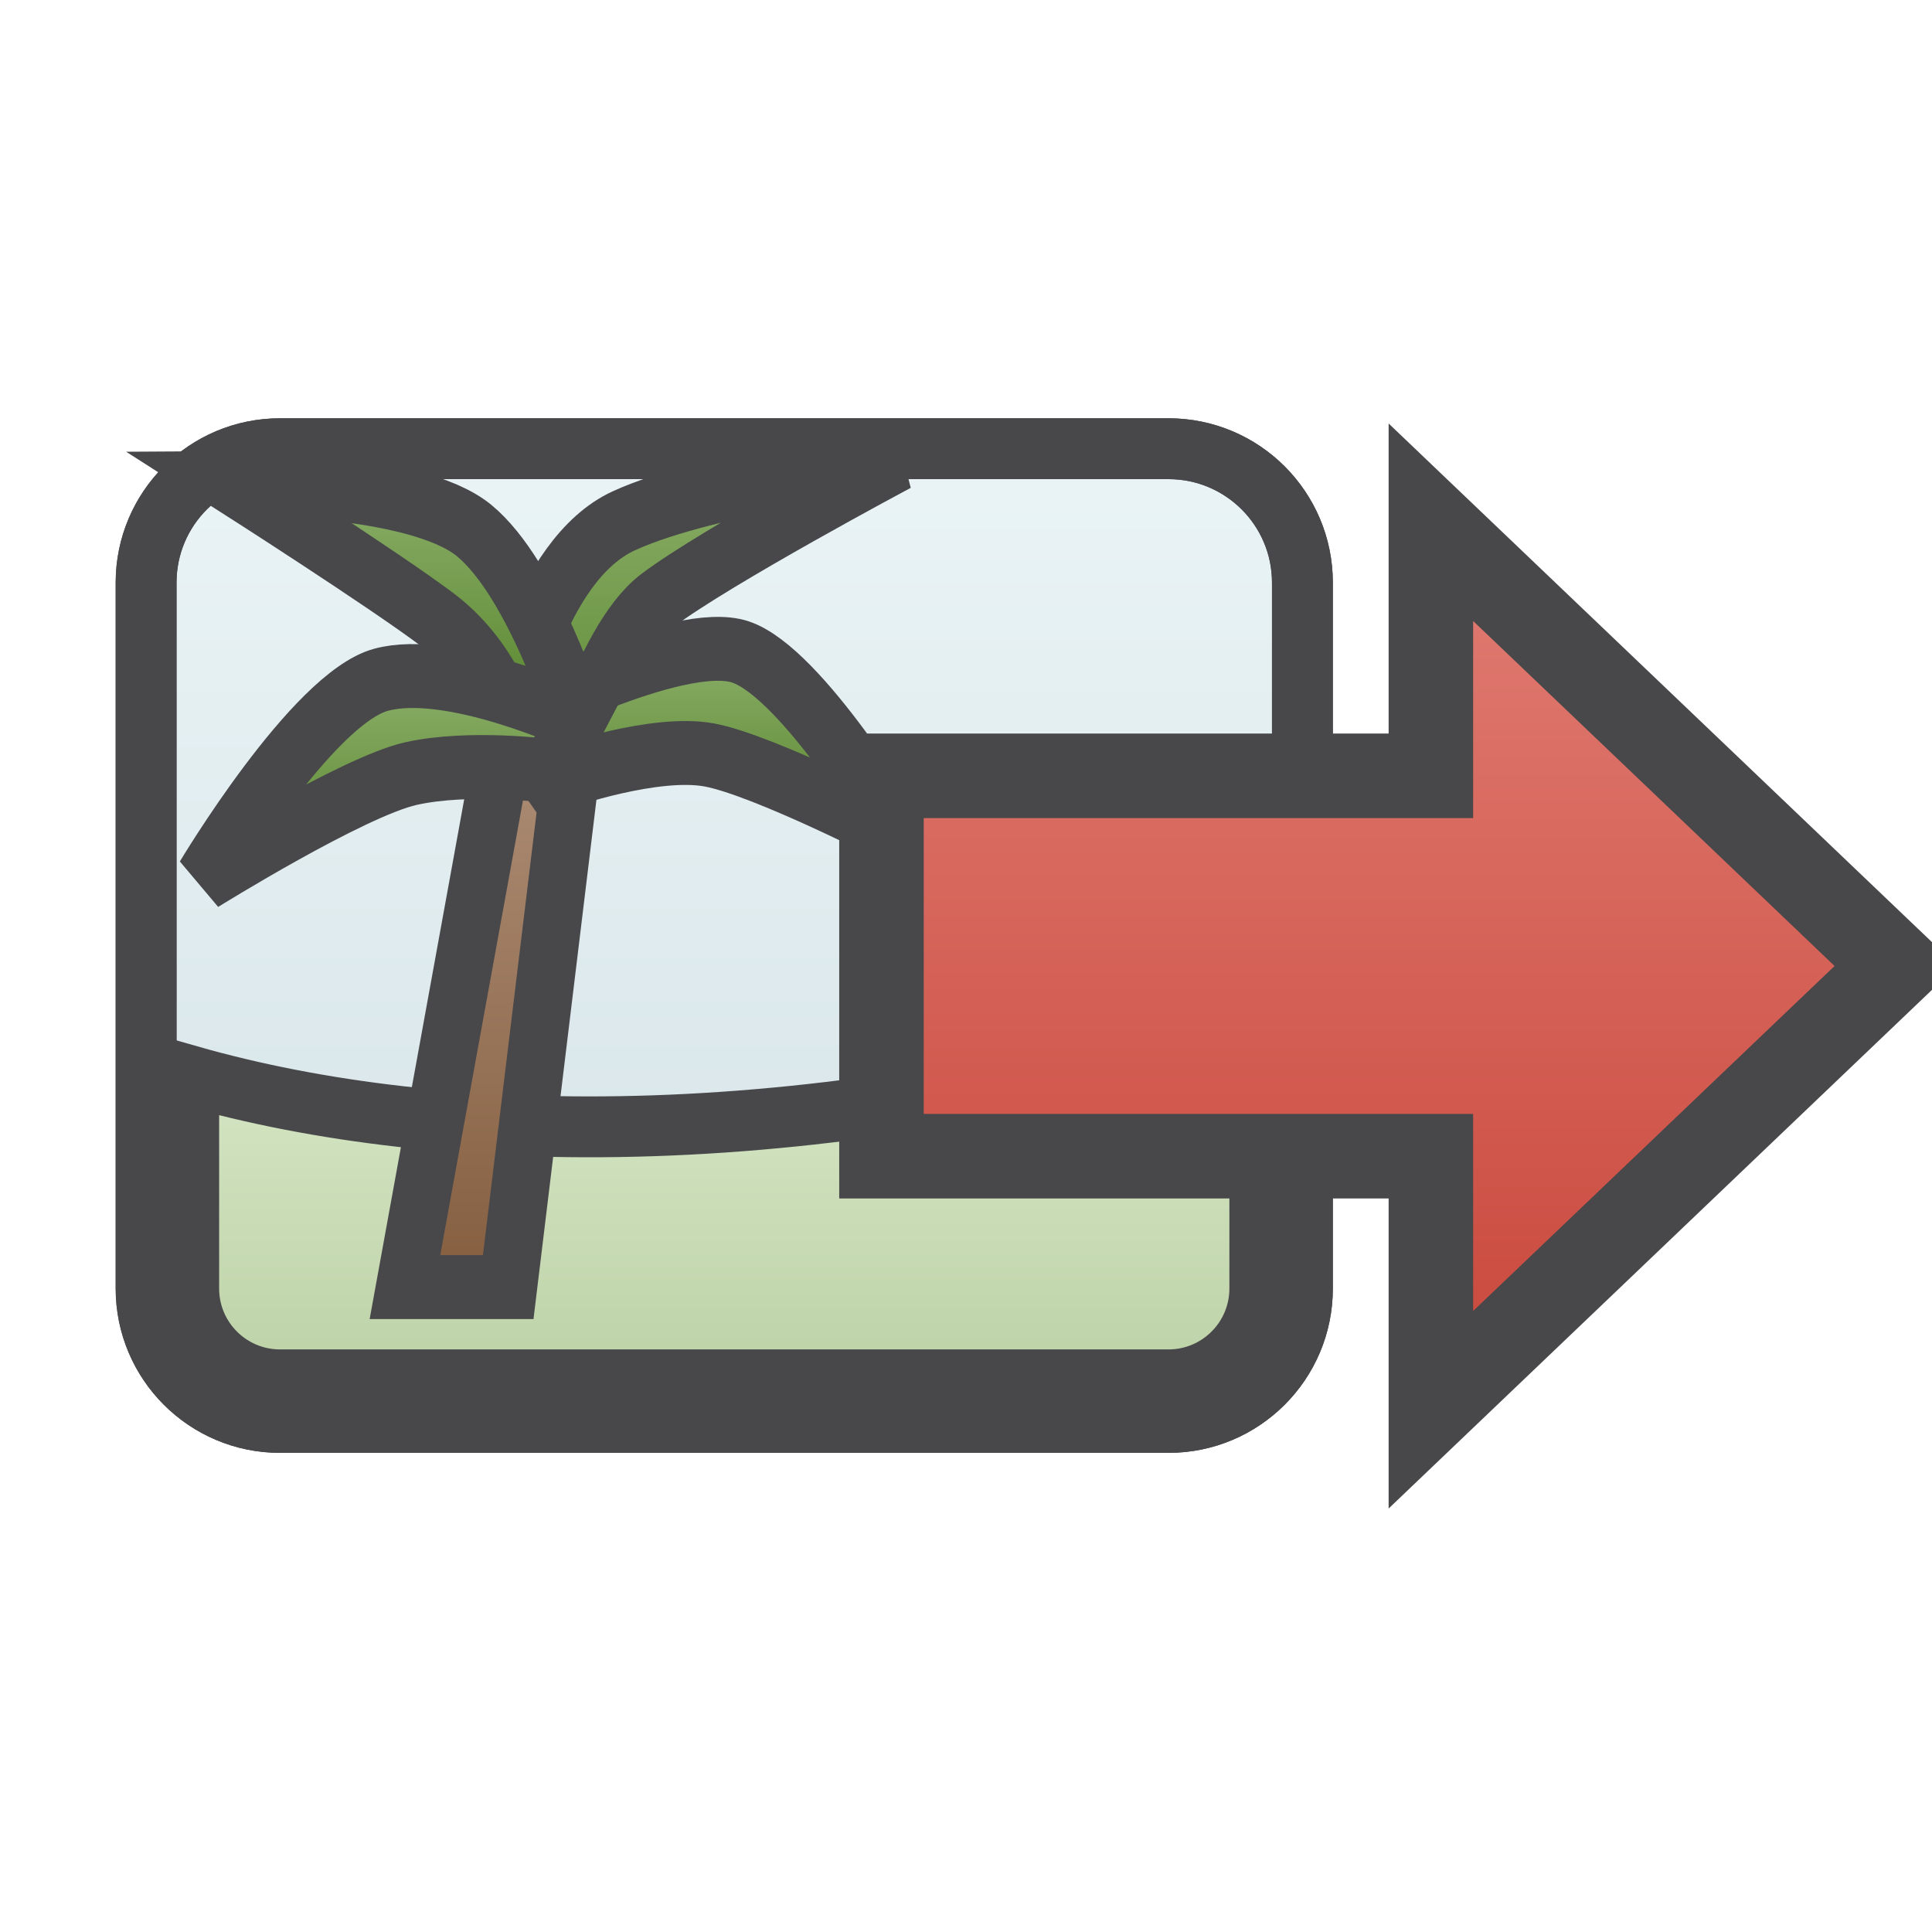
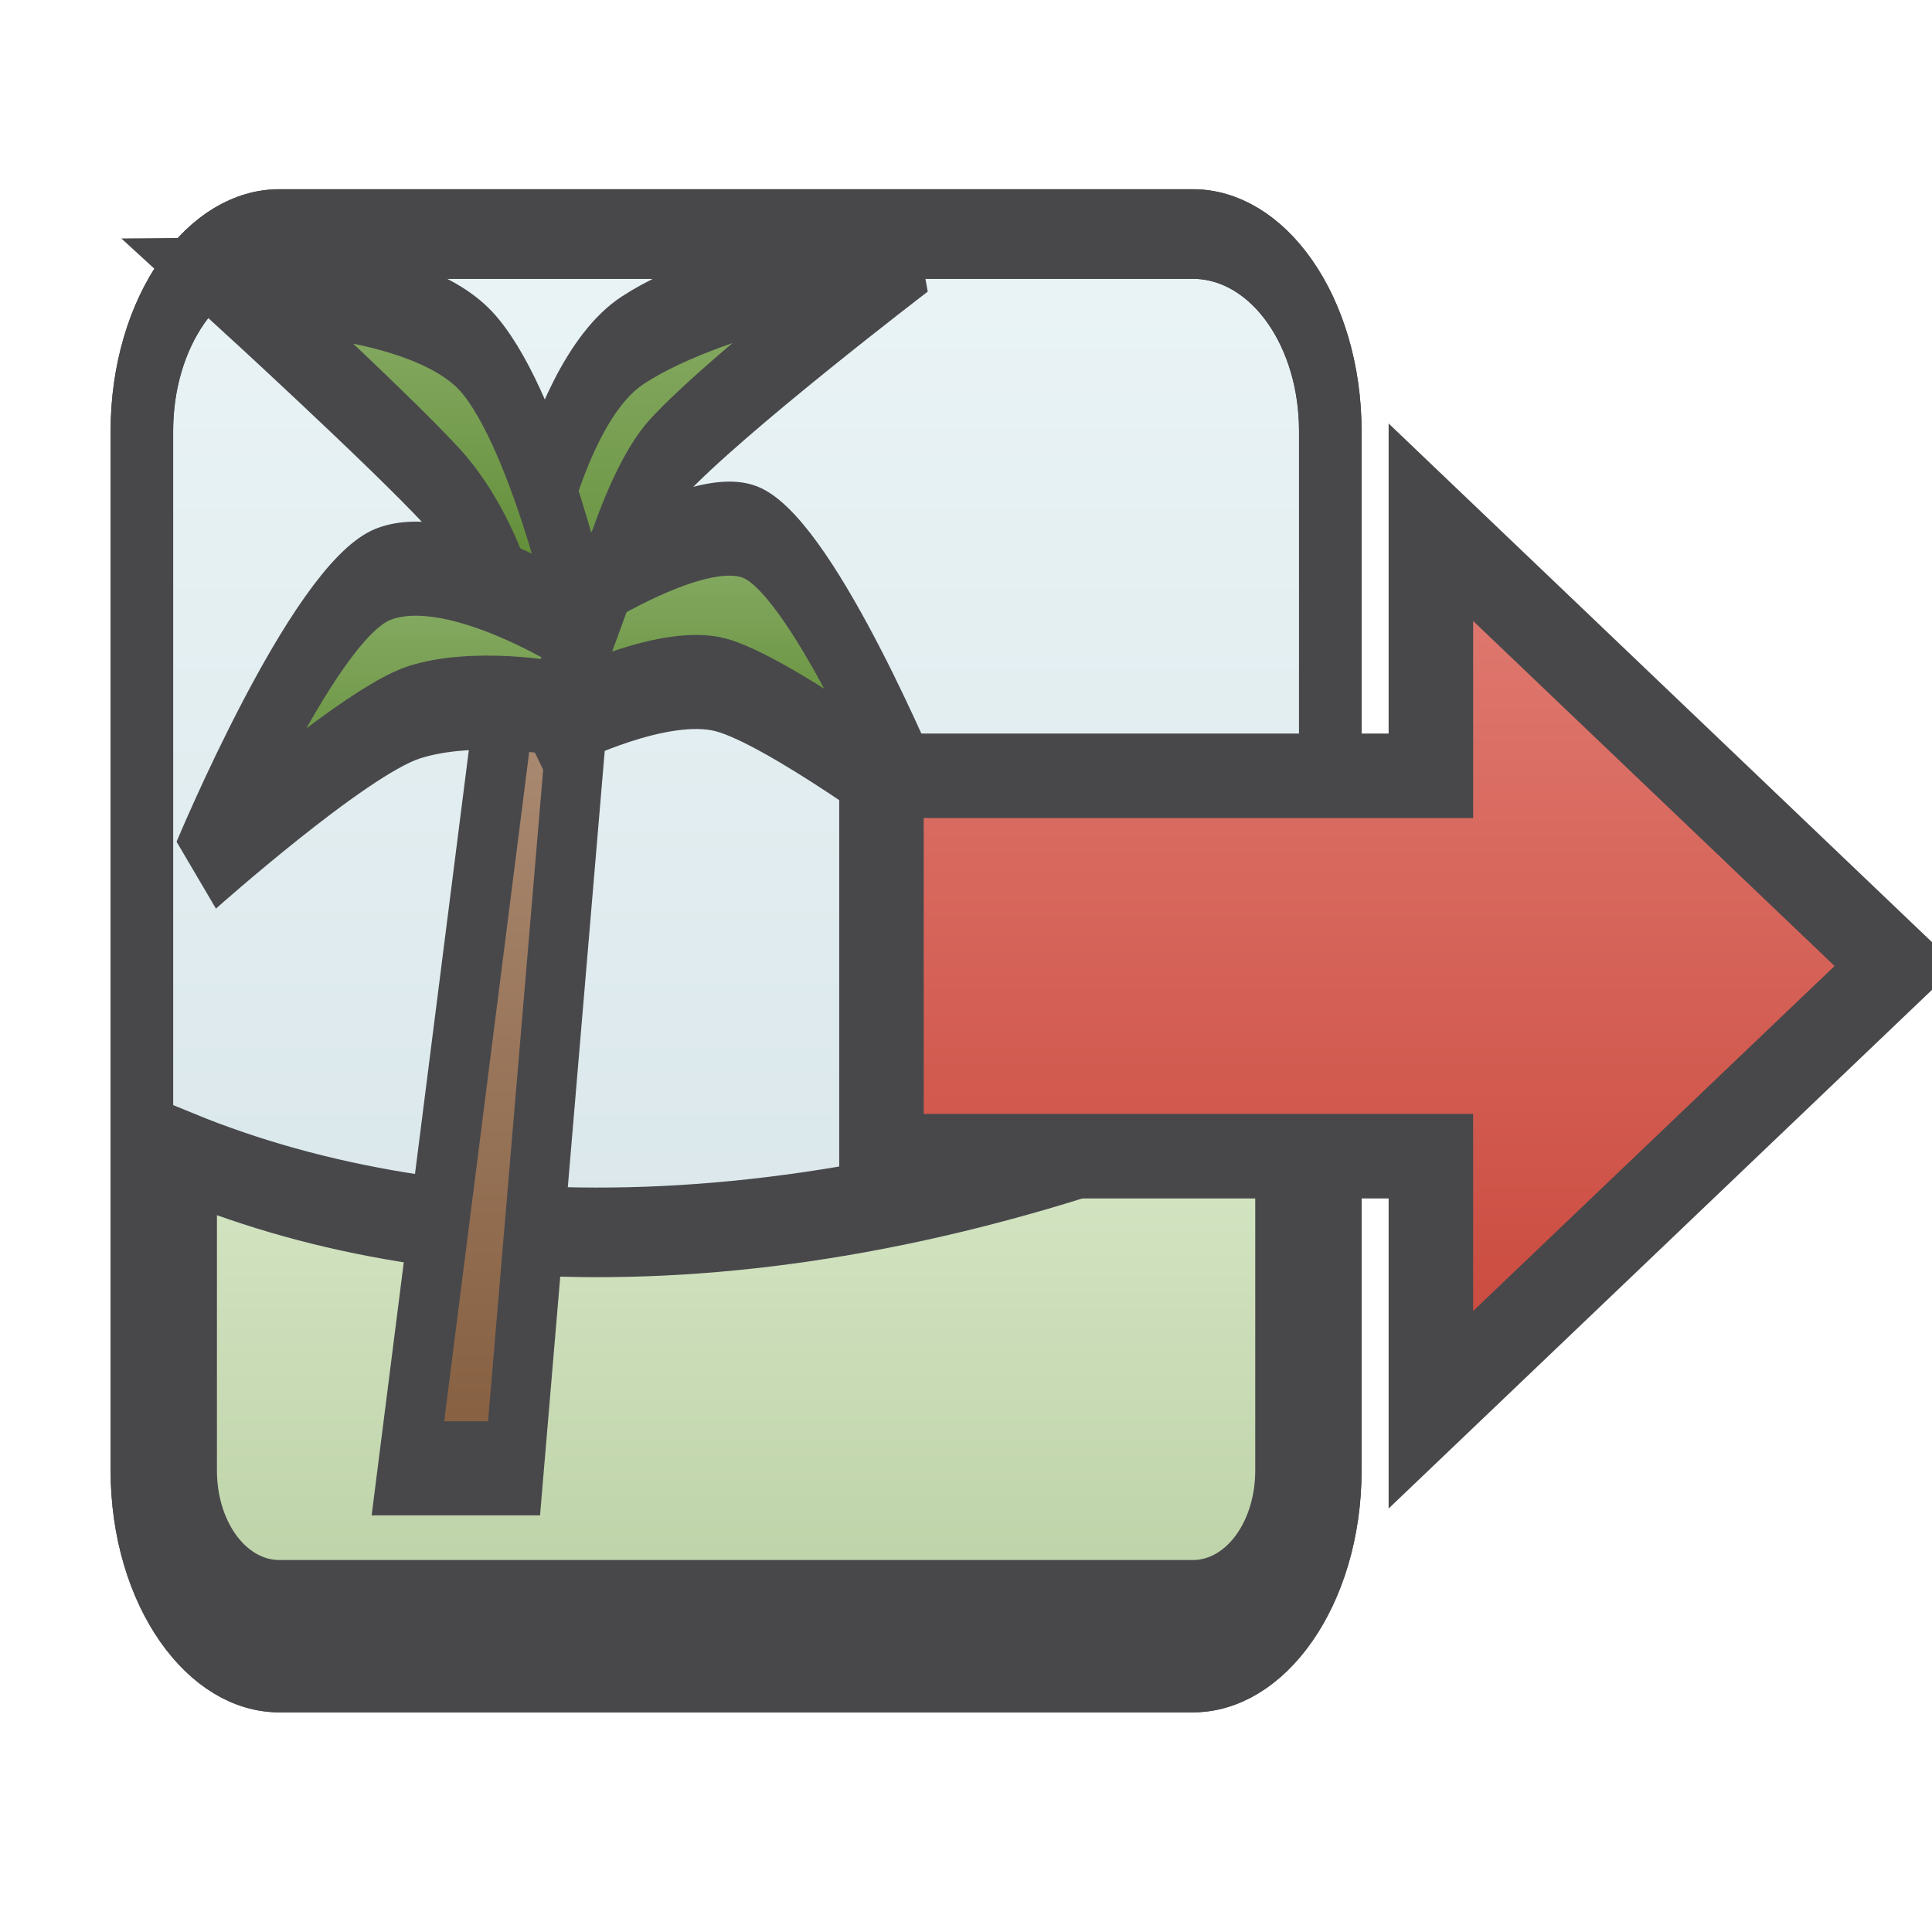
<svg xmlns="http://www.w3.org/2000/svg" width="24" height="24" viewBox="0 0 24 24">
  <defs>
    <linearGradient id="g0" x1="0" y1="0" x2="0" y2="1">
      <stop offset="0" stop-color="#EAF4F7" />
      <stop offset="1" stop-color="#D4E2E5" />
    </linearGradient>
    <linearGradient id="g1" x1="0" y1="0" x2="0" y2="1">
      <stop offset="0" stop-color="#D8E8C8" />
      <stop offset="1" stop-color="#BDD2A7" />
    </linearGradient>
    <linearGradient id="g2" x1="0" y1="0" x2="0" y2="1">
      <stop offset="0" stop-color="#AE8F78" />
      <stop offset="1" stop-color="#855E3F" />
    </linearGradient>
    <linearGradient id="g3" x1="0" y1="0" x2="0" y2="1">
      <stop offset="0" stop-color="#8BAE69" />
      <stop offset="1" stop-color="#58862C" />
    </linearGradient>
    <linearGradient id="g4" x1="0" y1="0" x2="0" y2="1">
      <stop offset="0" stop-color="#E17D74" />
      <stop offset="1" stop-color="#C9463A" />
    </linearGradient>
  </defs>
  <g stroke-linecap="butt" stroke-linejoin="miter" stroke-miterlimit="4">
    <g transform="translate(12 12) scale(1.05) translate(-12 -12)">
-       <g transform="translate(.5 3) scale(.72)">
+       <g transform="translate(.4 -.9) scale(.74 1.06)">
        <rect fill="url(#g0)" stroke="#48484B" stroke-width="1" x="2.5" y="4" width="19" height="16" rx="2.2" />
        <path fill="url(#g1)" stroke="#48484B" stroke-width="1" d="M3.2 14.3c4.2 1.2 10.3 1.3 17.6-.9v4.4a1.5 1.5 0 0 1-1.5 1.5H4.7a1.5 1.5 0 0 1-1.5-1.5z" />
        <g transform="translate(2.75 4.25) scale(.95 1.05)">
          <path fill="url(#g2)" stroke="#48484B" stroke-width="1" d="m4.214 12.882h1.786l1.19-8.883h-1.19z" />
          <path fill="url(#g3)" stroke="#48484B" stroke-width="1" d="m6 3.999s0.5-2.487 2-3.109c1.5-0.622 4.745-0.966 4.745-0.966s-3.148 1.519-4.159 2.21c-1.011 0.691-1.65 3.081-1.65 3.081z" />
          <path fill="url(#g3)" stroke="#48484B" stroke-width="1" d="m6 3.999h1.19s-0.755-2.202-1.786-2.961c-1.03-0.759-4.167-0.74-4.167-0.74s2.605 1.505 3.539 2.141c0.934 0.636 1.223 1.56 1.223 1.56z" />
          <path fill="url(#g3)" stroke="#48484B" stroke-width="1" d="m6 3.999 0.946 0.899s1.589-0.501 2.53-0.344c0.941 0.157 3.273 1.243 3.273 1.243s-1.663-2.53-2.731-2.854c-1.068-0.324-4.017 1.057-4.017 1.057z" />
          <path fill="url(#g3)" stroke="#48484B" stroke-width="1" d="m6.723 4.807 0.467-0.808s-2.192-0.916-3.39-0.621-3.062 3.119-3.062 3.119 2.569-1.446 3.58-1.651 2.404-0.04 2.404-0.04z" />
        </g>
        <rect fill="none" stroke="#48484B" stroke-width="1" x="2.5" y="4" width="19" height="16" rx="2.2" />
      </g>
      <path fill="url(#g4)" stroke="#48484B" stroke-width="1" d="M23 12 17.5 6.75v3H11v4.5h6.5v3z" />
    </g>
  </g>
</svg>
